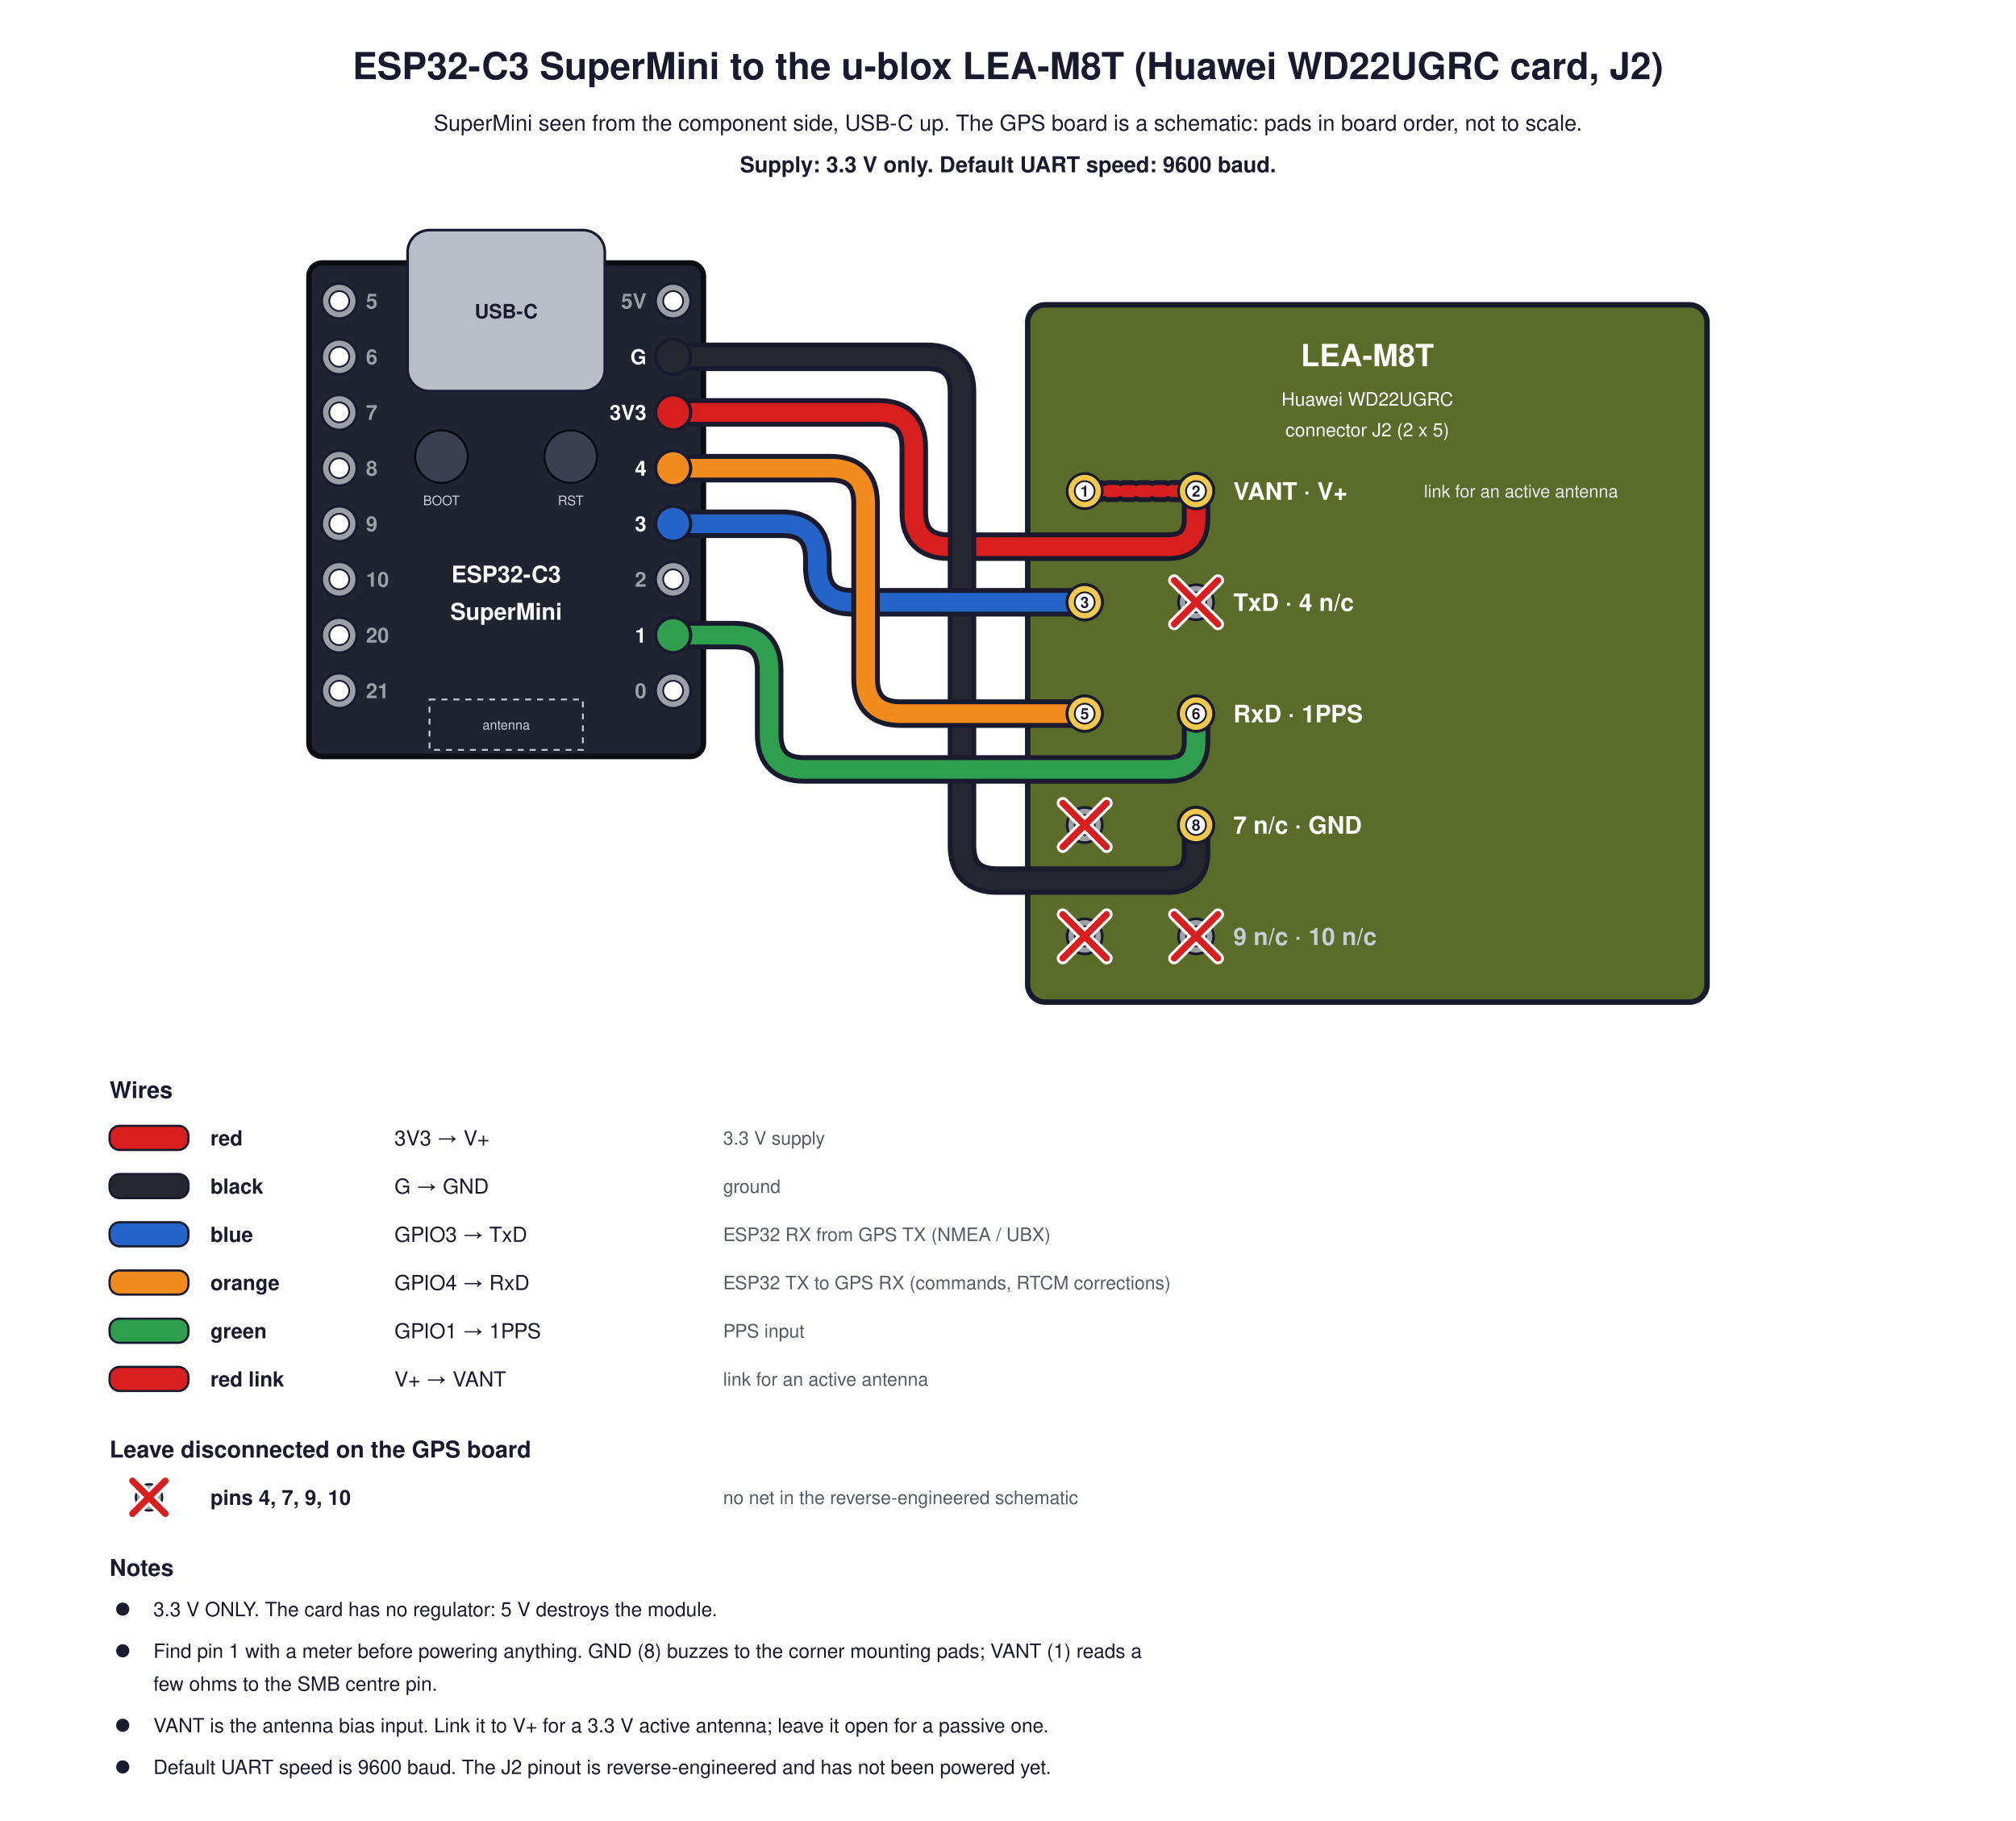
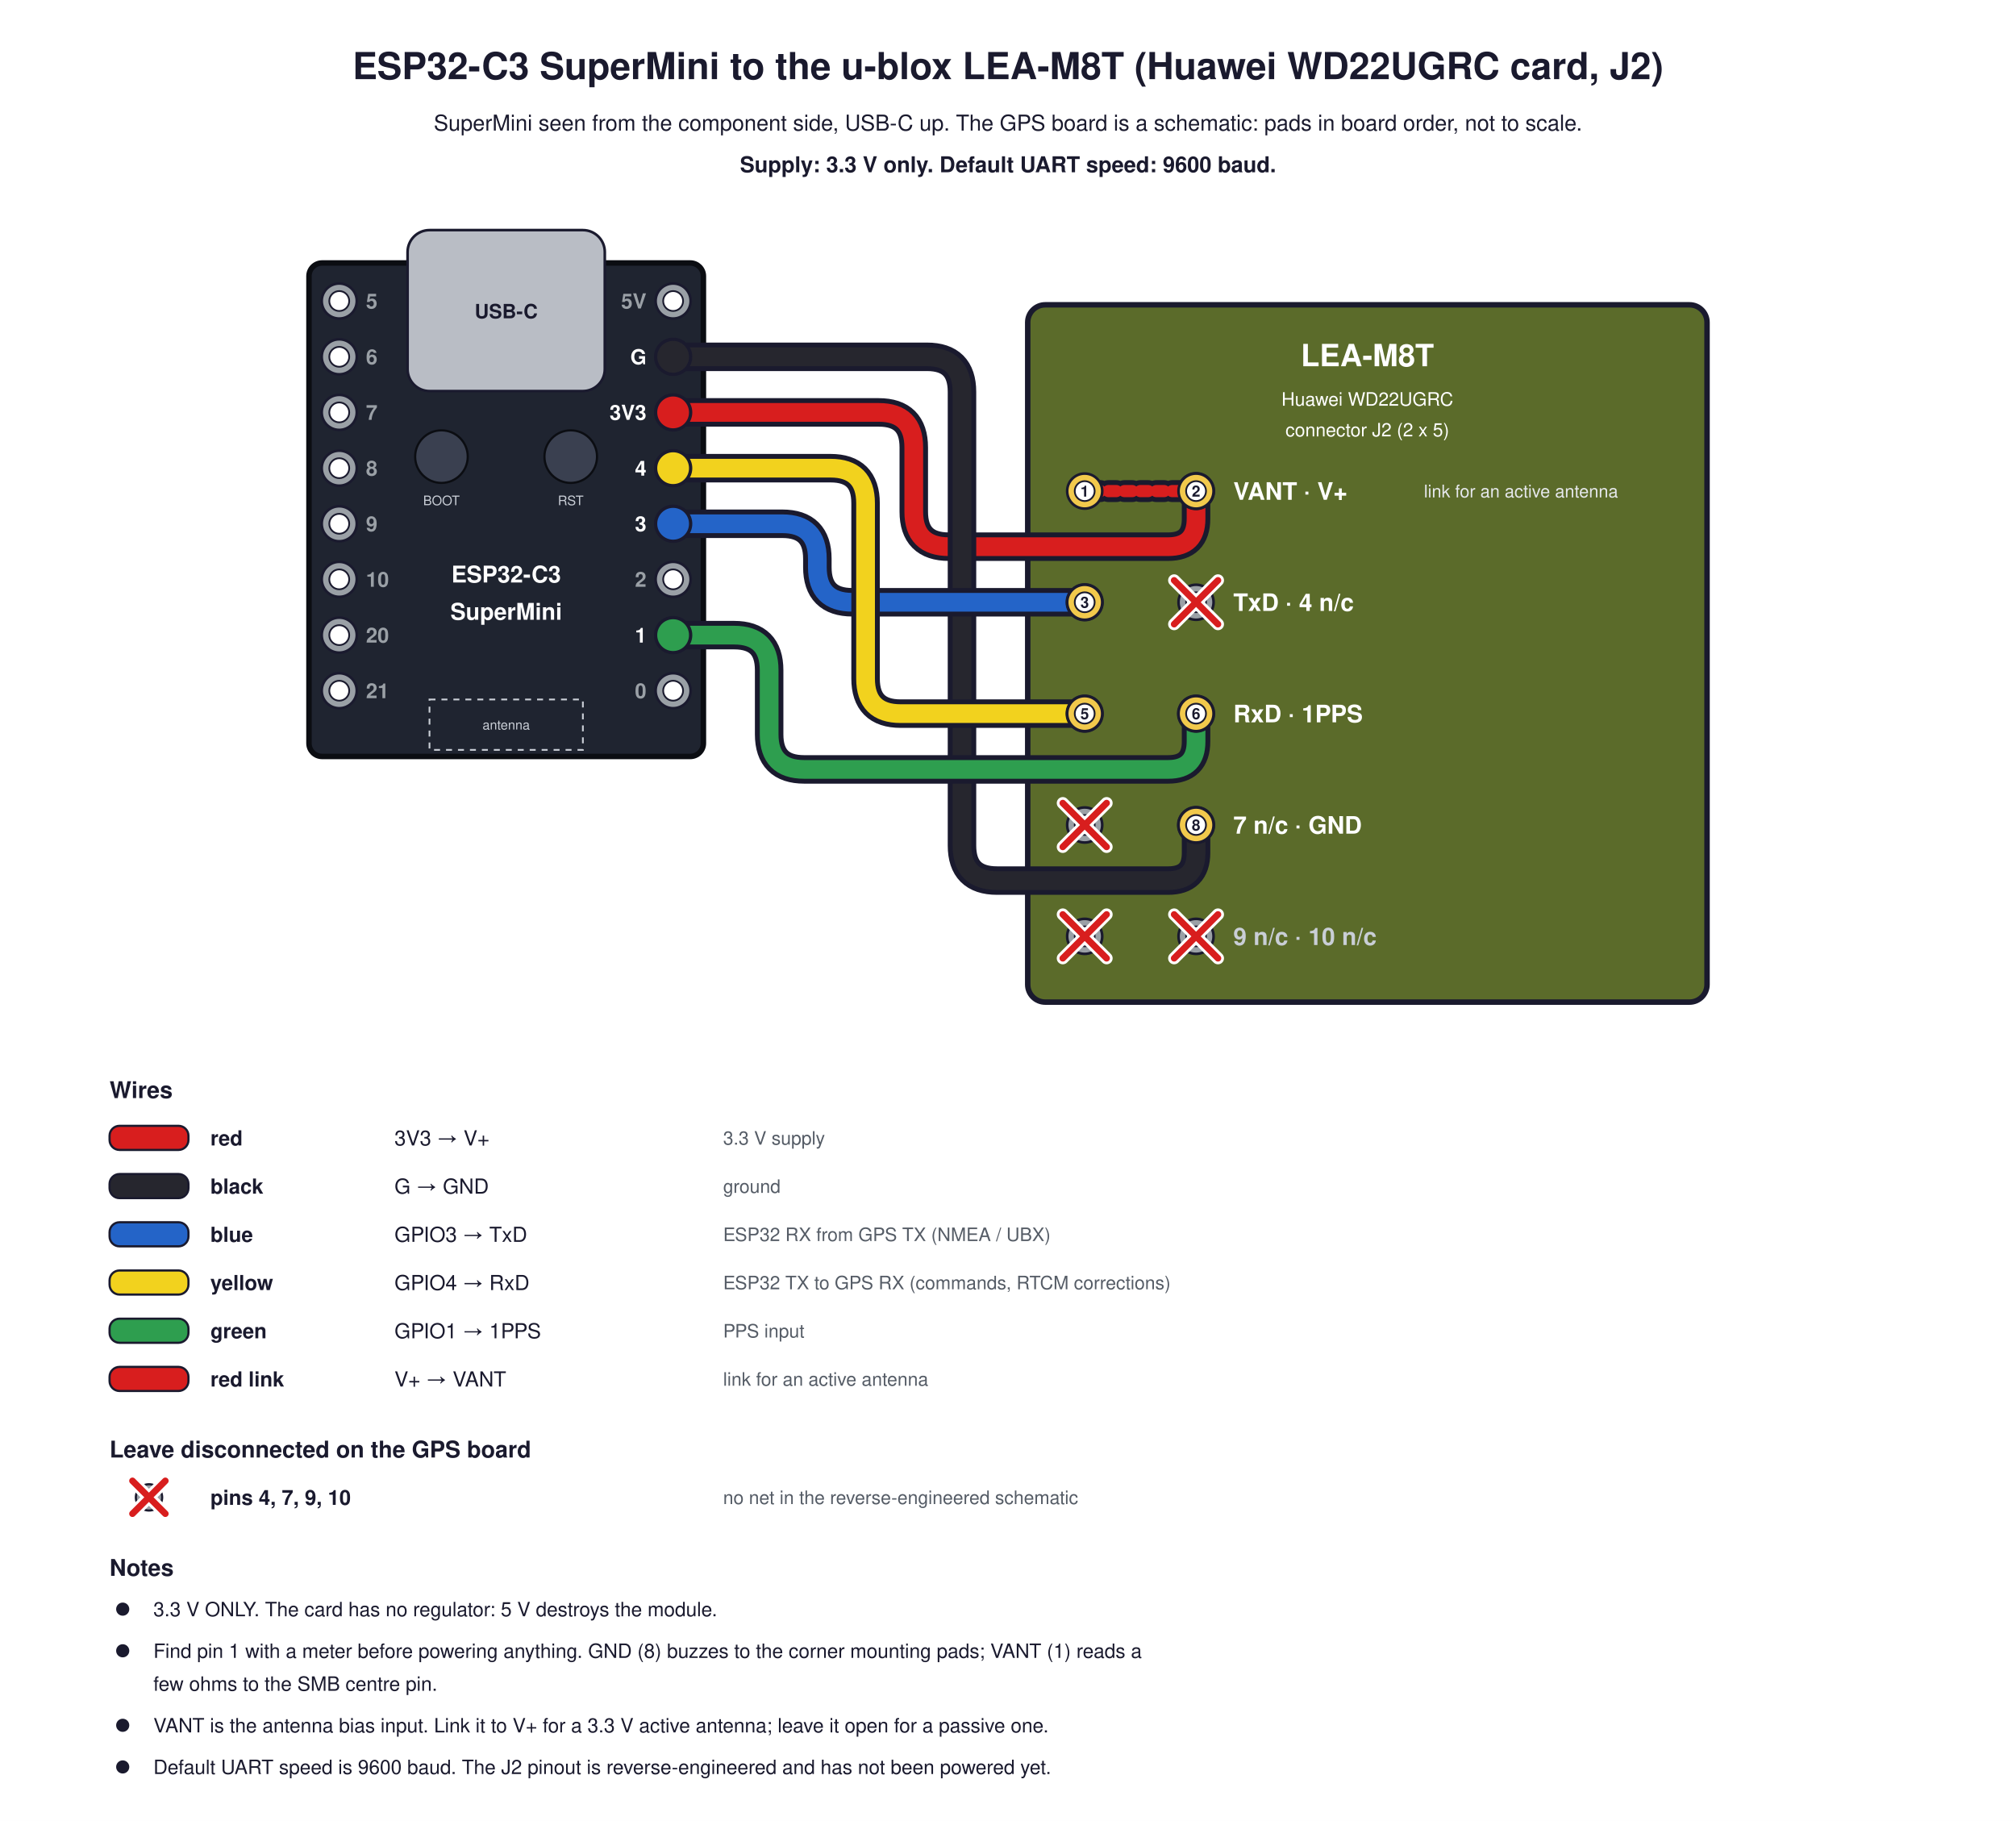
<svg xmlns="http://www.w3.org/2000/svg" width="1012" height="914" viewBox="0 0 1012 914">
  <rect width="100%" height="100%" fill="#ffffff" />
  <text x="506.0" y="33.0" font-size="18.7" font-family="Helvetica, Arial, sans-serif" font-weight="bold" fill="#1a1a2e" text-anchor="middle" dy="0.36em">ESP32-C3 SuperMini to the u-blox LEA-M8T (Huawei WD22UGRC card, J2)</text>
  <text x="506.0" y="61.6" font-size="11.0" font-family="Helvetica, Arial, sans-serif" font-weight="normal" fill="#1a1a2e" text-anchor="middle" dy="0.36em">SuperMini seen from the component side, USB-C up. The GPS board is a schematic: pads in board order, not to scale.</text>
  <text x="506.0" y="82.5" font-size="11.0" font-family="Helvetica, Arial, sans-serif" font-weight="bold" fill="#1a1a2e" text-anchor="middle" dy="0.36em">Supply: 3.3 V only.  Default UART speed: 9600 baud.</text>
  <g transform="translate(155.1 132.0)">
    <rect x="360.8" y="21.0" width="341.0" height="350.0" rx="8.8" fill="#5b6b2a" stroke="#1a1a2e" stroke-width="2.75" />
    <text x="531.3" y="46.3" font-size="15.4" font-family="Helvetica, Arial, sans-serif" font-weight="bold" fill="#ffffff" text-anchor="middle" dy="0.36em">LEA-M8T</text>
    <text x="531.3" y="68.3" font-size="9.3" font-family="Helvetica, Arial, sans-serif" font-weight="normal" fill="#ffffff" text-anchor="middle" dy="0.36em">Huawei WD22UGRC</text>
    <text x="531.3" y="83.7" font-size="9.3" font-family="Helvetica, Arial, sans-serif" font-weight="normal" fill="#ffffff" text-anchor="middle" dy="0.36em">connector J2 (2 x 5)</text>
    <rect x="0.0" y="0.0" width="198.0" height="247.7" rx="6.6" fill="#1f2430" stroke="#0b0d12" stroke-width="2.75" />
    <rect x="49.5" y="-16.5" width="99.0" height="80.8" rx="11.0" fill="#b9bdc5" stroke="#1a1a2e" stroke-width="1.32" />
    <text x="99.0" y="24.2" font-size="9.9" font-family="Helvetica, Arial, sans-serif" font-weight="bold" fill="#1a1a2e" text-anchor="middle" dy="0.36em">USB-C</text>
    <circle cx="66.5" cy="97.2" r="13.2" fill="#3a4050" stroke="#0b0d12" stroke-width="1.10" />
    <text x="66.5" y="119.2" font-size="6.6" font-family="Helvetica, Arial, sans-serif" font-weight="normal" fill="#c9ced6" text-anchor="middle" dy="0.36em">BOOT</text>
    <circle cx="131.4" cy="97.2" r="13.2" fill="#3a4050" stroke="#0b0d12" stroke-width="1.10" />
    <text x="131.4" y="119.2" font-size="6.6" font-family="Helvetica, Arial, sans-serif" font-weight="normal" fill="#c9ced6" text-anchor="middle" dy="0.36em">RST</text>
    <rect x="60.5" y="219.1" width="77.0" height="25.3" rx="0.0" fill="none" stroke="#c9ced6" stroke-width="0.88" stroke-dasharray="3 3" />
    <text x="99.0" y="231.8" font-size="6.6" font-family="Helvetica, Arial, sans-serif" font-weight="normal" fill="#c9ced6" text-anchor="middle" dy="0.36em">antenna</text>
    <text x="99.0" y="156.2" font-size="11.6" font-family="Helvetica, Arial, sans-serif" font-weight="bold" fill="#ffffff" text-anchor="middle" dy="0.36em">ESP32-C3</text>
    <text x="99.0" y="174.9" font-size="11.6" font-family="Helvetica, Arial, sans-serif" font-weight="bold" fill="#ffffff" text-anchor="middle" dy="0.36em">SuperMini</text>
    <circle cx="15.2" cy="19.1" r="8.8" fill="#9aa0a6" stroke="#1a1a2e" stroke-width="1.32" />
    <circle cx="15.2" cy="19.1" r="5.0" fill="#ffffff" stroke="#1a1a2e" stroke-width="0.88" />
    <text x="28.6" y="19.1" font-size="10.4" font-family="Helvetica, Arial, sans-serif" font-weight="bold" fill="#9aa0a6" text-anchor="start" dy="0.36em">5</text>
    <circle cx="15.2" cy="47.1" r="8.8" fill="#9aa0a6" stroke="#1a1a2e" stroke-width="1.32" />
    <circle cx="15.2" cy="47.1" r="5.0" fill="#ffffff" stroke="#1a1a2e" stroke-width="0.88" />
    <text x="28.6" y="47.1" font-size="10.4" font-family="Helvetica, Arial, sans-serif" font-weight="bold" fill="#9aa0a6" text-anchor="start" dy="0.36em">6</text>
    <circle cx="15.2" cy="75.0" r="8.8" fill="#9aa0a6" stroke="#1a1a2e" stroke-width="1.32" />
    <circle cx="15.2" cy="75.0" r="5.0" fill="#ffffff" stroke="#1a1a2e" stroke-width="0.88" />
    <text x="28.6" y="75.0" font-size="10.4" font-family="Helvetica, Arial, sans-serif" font-weight="bold" fill="#9aa0a6" text-anchor="start" dy="0.36em">7</text>
    <circle cx="15.2" cy="103.0" r="8.8" fill="#9aa0a6" stroke="#1a1a2e" stroke-width="1.32" />
    <circle cx="15.2" cy="103.0" r="5.0" fill="#ffffff" stroke="#1a1a2e" stroke-width="0.88" />
    <text x="28.6" y="103.0" font-size="10.4" font-family="Helvetica, Arial, sans-serif" font-weight="bold" fill="#9aa0a6" text-anchor="start" dy="0.36em">8</text>
    <circle cx="15.2" cy="130.9" r="8.8" fill="#9aa0a6" stroke="#1a1a2e" stroke-width="1.32" />
    <circle cx="15.2" cy="130.9" r="5.0" fill="#ffffff" stroke="#1a1a2e" stroke-width="0.88" />
    <text x="28.6" y="130.9" font-size="10.4" font-family="Helvetica, Arial, sans-serif" font-weight="bold" fill="#9aa0a6" text-anchor="start" dy="0.36em">9</text>
    <circle cx="15.2" cy="158.8" r="8.8" fill="#9aa0a6" stroke="#1a1a2e" stroke-width="1.32" />
    <circle cx="15.2" cy="158.8" r="5.0" fill="#ffffff" stroke="#1a1a2e" stroke-width="0.88" />
    <text x="28.6" y="158.8" font-size="10.4" font-family="Helvetica, Arial, sans-serif" font-weight="bold" fill="#9aa0a6" text-anchor="start" dy="0.36em">10</text>
    <circle cx="15.2" cy="186.8" r="8.8" fill="#9aa0a6" stroke="#1a1a2e" stroke-width="1.32" />
    <circle cx="15.2" cy="186.8" r="5.0" fill="#ffffff" stroke="#1a1a2e" stroke-width="0.88" />
    <text x="28.6" y="186.8" font-size="10.4" font-family="Helvetica, Arial, sans-serif" font-weight="bold" fill="#9aa0a6" text-anchor="start" dy="0.36em">20</text>
    <circle cx="15.2" cy="214.7" r="8.8" fill="#9aa0a6" stroke="#1a1a2e" stroke-width="1.32" />
    <circle cx="15.2" cy="214.7" r="5.0" fill="#ffffff" stroke="#1a1a2e" stroke-width="0.88" />
    <text x="28.6" y="214.7" font-size="10.4" font-family="Helvetica, Arial, sans-serif" font-weight="bold" fill="#9aa0a6" text-anchor="start" dy="0.36em">21</text>
    <circle cx="182.8" cy="19.1" r="8.8" fill="#9aa0a6" stroke="#1a1a2e" stroke-width="1.32" />
    <circle cx="182.8" cy="19.1" r="5.0" fill="#ffffff" stroke="#1a1a2e" stroke-width="0.88" />
    <text x="169.4" y="19.1" font-size="10.4" font-family="Helvetica, Arial, sans-serif" font-weight="bold" fill="#9aa0a6" text-anchor="end" dy="0.36em">5V</text>
    <circle cx="182.8" cy="47.1" r="8.8" fill="#f2c94c" stroke="#1a1a2e" stroke-width="1.32" />
    <circle cx="182.8" cy="47.1" r="5.0" fill="#ffffff" stroke="#1a1a2e" stroke-width="0.88" />
    <text x="169.4" y="47.1" font-size="10.4" font-family="Helvetica, Arial, sans-serif" font-weight="bold" fill="#ffffff" text-anchor="end" dy="0.36em">G</text>
    <circle cx="182.8" cy="75.0" r="8.8" fill="#f2c94c" stroke="#1a1a2e" stroke-width="1.32" />
    <circle cx="182.8" cy="75.0" r="5.0" fill="#ffffff" stroke="#1a1a2e" stroke-width="0.88" />
    <text x="169.4" y="75.0" font-size="10.4" font-family="Helvetica, Arial, sans-serif" font-weight="bold" fill="#ffffff" text-anchor="end" dy="0.36em">3V3</text>
    <circle cx="182.8" cy="103.0" r="8.8" fill="#f2c94c" stroke="#1a1a2e" stroke-width="1.32" />
    <circle cx="182.8" cy="103.0" r="5.0" fill="#ffffff" stroke="#1a1a2e" stroke-width="0.88" />
    <text x="169.4" y="103.0" font-size="10.4" font-family="Helvetica, Arial, sans-serif" font-weight="bold" fill="#ffffff" text-anchor="end" dy="0.36em">4</text>
    <circle cx="182.8" cy="130.9" r="8.8" fill="#f2c94c" stroke="#1a1a2e" stroke-width="1.32" />
    <circle cx="182.8" cy="130.9" r="5.0" fill="#ffffff" stroke="#1a1a2e" stroke-width="0.88" />
    <text x="169.4" y="130.9" font-size="10.4" font-family="Helvetica, Arial, sans-serif" font-weight="bold" fill="#ffffff" text-anchor="end" dy="0.36em">3</text>
    <circle cx="182.8" cy="158.8" r="8.8" fill="#9aa0a6" stroke="#1a1a2e" stroke-width="1.32" />
    <circle cx="182.8" cy="158.8" r="5.0" fill="#ffffff" stroke="#1a1a2e" stroke-width="0.88" />
    <text x="169.4" y="158.8" font-size="10.4" font-family="Helvetica, Arial, sans-serif" font-weight="bold" fill="#9aa0a6" text-anchor="end" dy="0.36em">2</text>
    <circle cx="182.8" cy="186.8" r="8.8" fill="#f2c94c" stroke="#1a1a2e" stroke-width="1.32" />
    <circle cx="182.8" cy="186.8" r="5.0" fill="#ffffff" stroke="#1a1a2e" stroke-width="0.88" />
    <text x="169.4" y="186.8" font-size="10.4" font-family="Helvetica, Arial, sans-serif" font-weight="bold" fill="#ffffff" text-anchor="end" dy="0.36em">1</text>
    <circle cx="182.8" cy="214.7" r="8.8" fill="#9aa0a6" stroke="#1a1a2e" stroke-width="1.32" />
    <circle cx="182.8" cy="214.7" r="5.0" fill="#ffffff" stroke="#1a1a2e" stroke-width="0.88" />
    <text x="169.4" y="214.7" font-size="10.4" font-family="Helvetica, Arial, sans-serif" font-weight="bold" fill="#9aa0a6" text-anchor="end" dy="0.36em">0</text>
    <path d="M 182.8 75.0 L 286.0 75.0 Q 303.6 75.0 303.6 92.6 L 303.6 124.8 Q 303.6 142.4 321.2 142.4 L 431.3 142.4 Q 445.3 142.4 445.3 128.4 L 445.3 114.5" fill="none" stroke="#1a1a2e" stroke-width="14.3" stroke-linecap="round" />
    <path d="M 182.8 75.0 L 286.0 75.0 Q 303.6 75.0 303.6 92.6 L 303.6 124.8 Q 303.6 142.4 321.2 142.4 L 431.3 142.4 Q 445.3 142.4 445.3 128.4 L 445.3 114.5" fill="none" stroke="#d81e1e" stroke-width="9.4" stroke-linecap="round" />
    <circle cx="182.8" cy="75.0" r="8.8" fill="#d81e1e" stroke="#1a1a2e" stroke-width="1.65" />
    <circle cx="445.3" cy="114.5" r="8.8" fill="#d81e1e" stroke="#1a1a2e" stroke-width="1.65" />
    <path d="M 182.8 47.1 L 310.2 47.1 Q 327.8 47.1 327.8 64.7 L 327.8 292.4 Q 327.8 310.0 345.4 310.0 L 431.3 310.0 Q 445.3 310.0 445.3 296.1 L 445.3 282.1" fill="none" stroke="#1a1a2e" stroke-width="14.3" stroke-linecap="round" />
    <path d="M 182.8 47.1 L 310.2 47.1 Q 327.8 47.1 327.8 64.7 L 327.8 292.4 Q 327.8 310.0 345.4 310.0 L 431.3 310.0 Q 445.3 310.0 445.3 296.1 L 445.3 282.1" fill="none" stroke="#26262e" stroke-width="9.4" stroke-linecap="round" />
    <circle cx="182.8" cy="47.1" r="8.8" fill="#26262e" stroke="#1a1a2e" stroke-width="1.65" />
    <circle cx="445.3" cy="282.1" r="8.8" fill="#26262e" stroke="#1a1a2e" stroke-width="1.65" />
    <path d="M 182.8 130.9 L 237.6 130.9 Q 255.2 130.9 255.2 148.5 L 255.2 152.7 Q 255.2 170.3 272.8 170.3 L 389.4 170.3" fill="none" stroke="#1a1a2e" stroke-width="14.3" stroke-linecap="round" />
    <path d="M 182.8 130.9 L 237.6 130.9 Q 255.2 130.9 255.2 148.5 L 255.2 152.7 Q 255.2 170.3 272.8 170.3 L 389.4 170.3" fill="none" stroke="#2464c8" stroke-width="9.4" stroke-linecap="round" />
    <circle cx="182.8" cy="130.9" r="8.8" fill="#2464c8" stroke="#1a1a2e" stroke-width="1.65" />
    <circle cx="389.4" cy="170.3" r="8.8" fill="#2464c8" stroke="#1a1a2e" stroke-width="1.65" />
    <path d="M 182.8 103.0 L 261.8 103.0 Q 279.4 103.0 279.4 120.6 L 279.4 208.6 Q 279.4 226.2 297.0 226.2 L 389.4 226.2" fill="none" stroke="#1a1a2e" stroke-width="14.3" stroke-linecap="round" />
-     <path d="M 182.8 103.0 L 261.8 103.0 Q 279.4 103.0 279.4 120.6 L 279.4 208.6 Q 279.4 226.2 297.0 226.2 L 389.4 226.2" fill="none" stroke="#f28c1e" stroke-width="9.4" stroke-linecap="round" />
-     <circle cx="182.8" cy="103.0" r="8.8" fill="#f28c1e" stroke="#1a1a2e" stroke-width="1.65" />
-     <circle cx="389.4" cy="226.2" r="8.8" fill="#f28c1e" stroke="#1a1a2e" stroke-width="1.65" />
+     <path d="M 182.8 103.0 L 261.8 103.0 Q 279.4 103.0 279.4 120.6 L 279.4 208.6 Q 279.4 226.2 297.0 226.2 L 389.4 226.2" fill="none" stroke="#f2d21e" stroke-width="9.4" stroke-linecap="round" />
+     <circle cx="182.8" cy="103.0" r="8.8" fill="#f2d21e" stroke="#1a1a2e" stroke-width="1.65" />
+     <circle cx="389.4" cy="226.2" r="8.8" fill="#f2d21e" stroke="#1a1a2e" stroke-width="1.65" />
    <path d="M 182.8 186.8 L 213.4 186.8 Q 231.0 186.8 231.0 204.4 L 231.0 236.6 Q 231.0 254.2 248.6 254.2 L 431.3 254.2 Q 445.3 254.2 445.3 240.2 L 445.3 226.2" fill="none" stroke="#1a1a2e" stroke-width="14.3" stroke-linecap="round" />
    <path d="M 182.8 186.8 L 213.4 186.8 Q 231.0 186.8 231.0 204.4 L 231.0 236.6 Q 231.0 254.2 248.6 254.2 L 431.3 254.2 Q 445.3 254.2 445.3 240.2 L 445.3 226.2" fill="none" stroke="#2e9e4f" stroke-width="9.4" stroke-linecap="round" />
    <circle cx="182.8" cy="186.8" r="8.8" fill="#2e9e4f" stroke="#1a1a2e" stroke-width="1.65" />
    <circle cx="445.3" cy="226.2" r="8.8" fill="#2e9e4f" stroke="#1a1a2e" stroke-width="1.65" />
    <path d="M 445.3 114.5 L 389.4 114.5" fill="none" stroke="#1a1a2e" stroke-width="11.0" stroke-linecap="round" stroke-dasharray="4 4" />
    <path d="M 445.3 114.5 L 389.4 114.5" fill="none" stroke="#d81e1e" stroke-width="6.1" stroke-linecap="round" stroke-dasharray="4 4" />
    <circle cx="445.3" cy="114.5" r="8.8" fill="#f2c94c" stroke="#1a1a2e" stroke-width="1.32" />
    <circle cx="445.3" cy="114.5" r="5.0" fill="#ffffff" stroke="#1a1a2e" stroke-width="0.88" />
    <text x="445.3" y="114.5" font-size="7.7" font-family="Helvetica, Arial, sans-serif" font-weight="bold" fill="#1a1a2e" text-anchor="middle" dy="0.36em">2</text>
    <circle cx="389.4" cy="114.5" r="8.8" fill="#f2c94c" stroke="#1a1a2e" stroke-width="1.32" />
    <circle cx="389.4" cy="114.5" r="5.0" fill="#ffffff" stroke="#1a1a2e" stroke-width="0.88" />
    <text x="389.4" y="114.5" font-size="7.7" font-family="Helvetica, Arial, sans-serif" font-weight="bold" fill="#1a1a2e" text-anchor="middle" dy="0.36em">1</text>
    <circle cx="445.3" cy="170.3" r="8.8" fill="#9aa0a6" stroke="#1a1a2e" stroke-width="1.32" />
    <circle cx="445.3" cy="170.3" r="5.0" fill="#ffffff" stroke="#1a1a2e" stroke-width="0.88" />
    <line x1="434.3" y1="159.3" x2="456.3" y2="181.3" stroke="#ffffff" stroke-width="6.05" stroke-linecap="round" />
    <line x1="434.3" y1="181.3" x2="456.3" y2="159.3" stroke="#ffffff" stroke-width="6.05" stroke-linecap="round" />
    <line x1="434.3" y1="159.3" x2="456.3" y2="181.3" stroke="#d81e1e" stroke-width="3.30" stroke-linecap="round" />
    <line x1="434.3" y1="181.3" x2="456.3" y2="159.3" stroke="#d81e1e" stroke-width="3.30" stroke-linecap="round" />
    <circle cx="389.4" cy="170.3" r="8.8" fill="#f2c94c" stroke="#1a1a2e" stroke-width="1.32" />
    <circle cx="389.4" cy="170.3" r="5.0" fill="#ffffff" stroke="#1a1a2e" stroke-width="0.88" />
    <text x="389.4" y="170.3" font-size="7.7" font-family="Helvetica, Arial, sans-serif" font-weight="bold" fill="#1a1a2e" text-anchor="middle" dy="0.36em">3</text>
    <circle cx="445.3" cy="226.2" r="8.8" fill="#f2c94c" stroke="#1a1a2e" stroke-width="1.32" />
    <circle cx="445.3" cy="226.2" r="5.0" fill="#ffffff" stroke="#1a1a2e" stroke-width="0.88" />
    <text x="445.3" y="226.2" font-size="7.7" font-family="Helvetica, Arial, sans-serif" font-weight="bold" fill="#1a1a2e" text-anchor="middle" dy="0.36em">6</text>
    <circle cx="389.4" cy="226.2" r="8.8" fill="#f2c94c" stroke="#1a1a2e" stroke-width="1.32" />
    <circle cx="389.4" cy="226.2" r="5.0" fill="#ffffff" stroke="#1a1a2e" stroke-width="0.88" />
    <text x="389.4" y="226.2" font-size="7.7" font-family="Helvetica, Arial, sans-serif" font-weight="bold" fill="#1a1a2e" text-anchor="middle" dy="0.36em">5</text>
    <circle cx="445.3" cy="282.1" r="8.8" fill="#f2c94c" stroke="#1a1a2e" stroke-width="1.32" />
    <circle cx="445.3" cy="282.1" r="5.0" fill="#ffffff" stroke="#1a1a2e" stroke-width="0.88" />
    <text x="445.3" y="282.1" font-size="7.7" font-family="Helvetica, Arial, sans-serif" font-weight="bold" fill="#1a1a2e" text-anchor="middle" dy="0.36em">8</text>
    <circle cx="389.4" cy="282.1" r="8.8" fill="#9aa0a6" stroke="#1a1a2e" stroke-width="1.32" />
    <circle cx="389.4" cy="282.1" r="5.0" fill="#ffffff" stroke="#1a1a2e" stroke-width="0.88" />
    <line x1="378.4" y1="271.1" x2="400.4" y2="293.1" stroke="#ffffff" stroke-width="6.05" stroke-linecap="round" />
    <line x1="378.4" y1="293.1" x2="400.4" y2="271.1" stroke="#ffffff" stroke-width="6.05" stroke-linecap="round" />
    <line x1="378.4" y1="271.1" x2="400.4" y2="293.1" stroke="#d81e1e" stroke-width="3.30" stroke-linecap="round" />
    <line x1="378.4" y1="293.1" x2="400.4" y2="271.1" stroke="#d81e1e" stroke-width="3.30" stroke-linecap="round" />
    <circle cx="445.3" cy="338.0" r="8.8" fill="#9aa0a6" stroke="#1a1a2e" stroke-width="1.32" />
    <circle cx="445.3" cy="338.0" r="5.0" fill="#ffffff" stroke="#1a1a2e" stroke-width="0.88" />
    <line x1="434.3" y1="327.0" x2="456.3" y2="349.0" stroke="#ffffff" stroke-width="6.05" stroke-linecap="round" />
    <line x1="434.3" y1="349.0" x2="456.3" y2="327.0" stroke="#ffffff" stroke-width="6.05" stroke-linecap="round" />
    <line x1="434.3" y1="327.0" x2="456.3" y2="349.0" stroke="#d81e1e" stroke-width="3.30" stroke-linecap="round" />
    <line x1="434.3" y1="349.0" x2="456.3" y2="327.0" stroke="#d81e1e" stroke-width="3.30" stroke-linecap="round" />
    <circle cx="389.4" cy="338.0" r="8.8" fill="#9aa0a6" stroke="#1a1a2e" stroke-width="1.32" />
    <circle cx="389.4" cy="338.0" r="5.0" fill="#ffffff" stroke="#1a1a2e" stroke-width="0.88" />
    <line x1="378.4" y1="327.0" x2="400.4" y2="349.0" stroke="#ffffff" stroke-width="6.05" stroke-linecap="round" />
    <line x1="378.4" y1="349.0" x2="400.4" y2="327.0" stroke="#ffffff" stroke-width="6.05" stroke-linecap="round" />
    <line x1="378.4" y1="327.0" x2="400.4" y2="349.0" stroke="#d81e1e" stroke-width="3.30" stroke-linecap="round" />
    <line x1="378.4" y1="349.0" x2="400.4" y2="327.0" stroke="#d81e1e" stroke-width="3.30" stroke-linecap="round" />
    <text x="464.0" y="114.5" font-size="12.1" font-family="Helvetica, Arial, sans-serif" font-weight="bold" fill="#ffffff" text-anchor="start" dy="0.36em">VANT · V+</text>
    <text x="559.7" y="114.5" font-size="8.8" font-family="Helvetica, Arial, sans-serif" font-weight="normal" fill="#e6e8ec" text-anchor="start" dy="0.36em">link for an active antenna</text>
    <text x="464.0" y="170.3" font-size="12.1" font-family="Helvetica, Arial, sans-serif" font-weight="bold" fill="#ffffff" text-anchor="start" dy="0.36em">TxD · 4 n/c</text>
    <text x="464.0" y="226.2" font-size="12.1" font-family="Helvetica, Arial, sans-serif" font-weight="bold" fill="#ffffff" text-anchor="start" dy="0.36em">RxD · 1PPS</text>
    <text x="464.0" y="282.1" font-size="12.1" font-family="Helvetica, Arial, sans-serif" font-weight="bold" fill="#ffffff" text-anchor="start" dy="0.36em">7 n/c · GND</text>
    <text x="464.0" y="338.0" font-size="12.1" font-family="Helvetica, Arial, sans-serif" font-weight="bold" fill="#c9ced6" text-anchor="start" dy="0.36em">9 n/c · 10 n/c</text>
  </g>
  <text x="55.0" y="547.0" font-size="11.6" font-family="Helvetica, Arial, sans-serif" font-weight="bold" fill="#1a1a2e" text-anchor="start" dy="0.36em">Wires</text>
  <rect x="55.0" y="565.1" width="39.6" height="12.1" fill="#d81e1e" stroke="#1a1a2e" stroke-width="1.1" rx="5.0" />
  <text x="105.6" y="571.2" font-size="10.4" font-family="Helvetica, Arial, sans-serif" font-weight="bold" fill="#1a1a2e" text-anchor="start" dy="0.36em">red</text>
  <text x="198.0" y="571.2" font-size="10.4" font-family="Helvetica, Arial, sans-serif" font-weight="normal" fill="#1a1a2e" text-anchor="start" dy="0.36em">3V3 → V+</text>
  <text x="363.0" y="571.2" font-size="9.3" font-family="Helvetica, Arial, sans-serif" font-weight="normal" fill="#555c66" text-anchor="start" dy="0.36em">3.3 V supply</text>
  <rect x="55.0" y="589.3" width="39.6" height="12.1" fill="#26262e" stroke="#1a1a2e" stroke-width="1.1" rx="5.0" />
  <text x="105.6" y="595.4" font-size="10.4" font-family="Helvetica, Arial, sans-serif" font-weight="bold" fill="#1a1a2e" text-anchor="start" dy="0.36em">black</text>
  <text x="198.0" y="595.4" font-size="10.4" font-family="Helvetica, Arial, sans-serif" font-weight="normal" fill="#1a1a2e" text-anchor="start" dy="0.36em">G → GND</text>
  <text x="363.0" y="595.4" font-size="9.3" font-family="Helvetica, Arial, sans-serif" font-weight="normal" fill="#555c66" text-anchor="start" dy="0.36em">ground</text>
  <rect x="55.0" y="613.5" width="39.6" height="12.1" fill="#2464c8" stroke="#1a1a2e" stroke-width="1.1" rx="5.0" />
  <text x="105.6" y="619.6" font-size="10.4" font-family="Helvetica, Arial, sans-serif" font-weight="bold" fill="#1a1a2e" text-anchor="start" dy="0.36em">blue</text>
  <text x="198.0" y="619.6" font-size="10.4" font-family="Helvetica, Arial, sans-serif" font-weight="normal" fill="#1a1a2e" text-anchor="start" dy="0.36em">GPIO3 → TxD</text>
  <text x="363.0" y="619.6" font-size="9.3" font-family="Helvetica, Arial, sans-serif" font-weight="normal" fill="#555c66" text-anchor="start" dy="0.36em">ESP32 RX from GPS TX (NMEA / UBX)</text>
-   <rect x="55.0" y="637.7" width="39.6" height="12.1" fill="#f28c1e" stroke="#1a1a2e" stroke-width="1.1" rx="5.0" />
-   <text x="105.6" y="643.8" font-size="10.4" font-family="Helvetica, Arial, sans-serif" font-weight="bold" fill="#1a1a2e" text-anchor="start" dy="0.36em">orange</text>
+   <rect x="55.0" y="637.7" width="39.6" height="12.1" fill="#f2d21e" stroke="#1a1a2e" stroke-width="1.1" rx="5.0" />
+   <text x="105.6" y="643.8" font-size="10.4" font-family="Helvetica, Arial, sans-serif" font-weight="bold" fill="#1a1a2e" text-anchor="start" dy="0.36em">yellow</text>
  <text x="198.0" y="643.8" font-size="10.4" font-family="Helvetica, Arial, sans-serif" font-weight="normal" fill="#1a1a2e" text-anchor="start" dy="0.36em">GPIO4 → RxD</text>
  <text x="363.0" y="643.8" font-size="9.3" font-family="Helvetica, Arial, sans-serif" font-weight="normal" fill="#555c66" text-anchor="start" dy="0.36em">ESP32 TX to GPS RX (commands, RTCM corrections)</text>
  <rect x="55.0" y="661.9" width="39.6" height="12.1" fill="#2e9e4f" stroke="#1a1a2e" stroke-width="1.1" rx="5.0" />
  <text x="105.6" y="668.0" font-size="10.4" font-family="Helvetica, Arial, sans-serif" font-weight="bold" fill="#1a1a2e" text-anchor="start" dy="0.36em">green</text>
  <text x="198.0" y="668.0" font-size="10.4" font-family="Helvetica, Arial, sans-serif" font-weight="normal" fill="#1a1a2e" text-anchor="start" dy="0.36em">GPIO1 → 1PPS</text>
  <text x="363.0" y="668.0" font-size="9.3" font-family="Helvetica, Arial, sans-serif" font-weight="normal" fill="#555c66" text-anchor="start" dy="0.36em">PPS input</text>
  <rect x="55.0" y="686.1" width="39.6" height="12.1" fill="#d81e1e" stroke="#1a1a2e" stroke-width="1.1" rx="5.0" />
  <text x="105.6" y="692.2" font-size="10.4" font-family="Helvetica, Arial, sans-serif" font-weight="bold" fill="#1a1a2e" text-anchor="start" dy="0.36em">red link</text>
  <text x="198.0" y="692.2" font-size="10.4" font-family="Helvetica, Arial, sans-serif" font-weight="normal" fill="#1a1a2e" text-anchor="start" dy="0.36em">V+ → VANT</text>
  <text x="363.0" y="692.2" font-size="9.3" font-family="Helvetica, Arial, sans-serif" font-weight="normal" fill="#555c66" text-anchor="start" dy="0.36em">link for an active antenna</text>
  <text x="55.0" y="727.4" font-size="11.6" font-family="Helvetica, Arial, sans-serif" font-weight="bold" fill="#1a1a2e" text-anchor="start" dy="0.36em">Leave disconnected on the GPS board</text>
  <g transform="translate(0.0 0.0)">
    <circle cx="74.8" cy="751.6" r="6.6" fill="#9aa0a6" stroke="#1a1a2e" stroke-width="1.10" />
    <line x1="66.5" y1="743.3" x2="83.0" y2="759.8" stroke="#ffffff" stroke-width="6.05" stroke-linecap="round" />
    <line x1="66.5" y1="759.8" x2="83.0" y2="743.3" stroke="#ffffff" stroke-width="6.05" stroke-linecap="round" />
    <line x1="66.5" y1="743.3" x2="83.0" y2="759.8" stroke="#d81e1e" stroke-width="3.30" stroke-linecap="round" />
    <line x1="66.5" y1="759.8" x2="83.0" y2="743.3" stroke="#d81e1e" stroke-width="3.30" stroke-linecap="round" />
  </g>
  <text x="105.6" y="751.6" font-size="10.4" font-family="Helvetica, Arial, sans-serif" font-weight="bold" fill="#1a1a2e" text-anchor="start" dy="0.36em">pins 4, 7, 9, 10</text>
  <text x="363.0" y="751.6" font-size="9.3" font-family="Helvetica, Arial, sans-serif" font-weight="normal" fill="#555c66" text-anchor="start" dy="0.36em">no net in the reverse-engineered schematic</text>
  <text x="55.0" y="786.8" font-size="11.6" font-family="Helvetica, Arial, sans-serif" font-weight="bold" fill="#1a1a2e" text-anchor="start" dy="0.36em">Notes</text>
  <circle cx="61.6" cy="807.7" r="3.3" fill="#1a1a2e" />
  <text x="77.0" y="807.7" font-size="9.9" font-family="Helvetica, Arial, sans-serif" font-weight="normal" fill="#1a1a2e" text-anchor="start" dy="0.36em">3.3 V ONLY. The card has no regulator: 5 V destroys the module.</text>
  <circle cx="61.6" cy="828.6" r="3.3" fill="#1a1a2e" />
  <text x="77.0" y="828.6" font-size="9.9" font-family="Helvetica, Arial, sans-serif" font-weight="normal" fill="#1a1a2e" text-anchor="start" dy="0.36em">Find pin 1 with a meter before powering anything. GND (8) buzzes to the corner mounting pads; VANT (1) reads a</text>
  <text x="77.0" y="845.1" font-size="9.9" font-family="Helvetica, Arial, sans-serif" font-weight="normal" fill="#1a1a2e" text-anchor="start" dy="0.36em">few ohms to the SMB centre pin.</text>
  <circle cx="61.6" cy="866.0" r="3.3" fill="#1a1a2e" />
  <text x="77.0" y="866.0" font-size="9.9" font-family="Helvetica, Arial, sans-serif" font-weight="normal" fill="#1a1a2e" text-anchor="start" dy="0.36em">VANT is the antenna bias input. Link it to V+ for a 3.3 V active antenna; leave it open for a passive one.</text>
  <circle cx="61.6" cy="886.9" r="3.3" fill="#1a1a2e" />
  <text x="77.0" y="886.9" font-size="9.9" font-family="Helvetica, Arial, sans-serif" font-weight="normal" fill="#1a1a2e" text-anchor="start" dy="0.36em">Default UART speed is 9600 baud. The J2 pinout is reverse-engineered and has not been powered yet.</text>
</svg>
